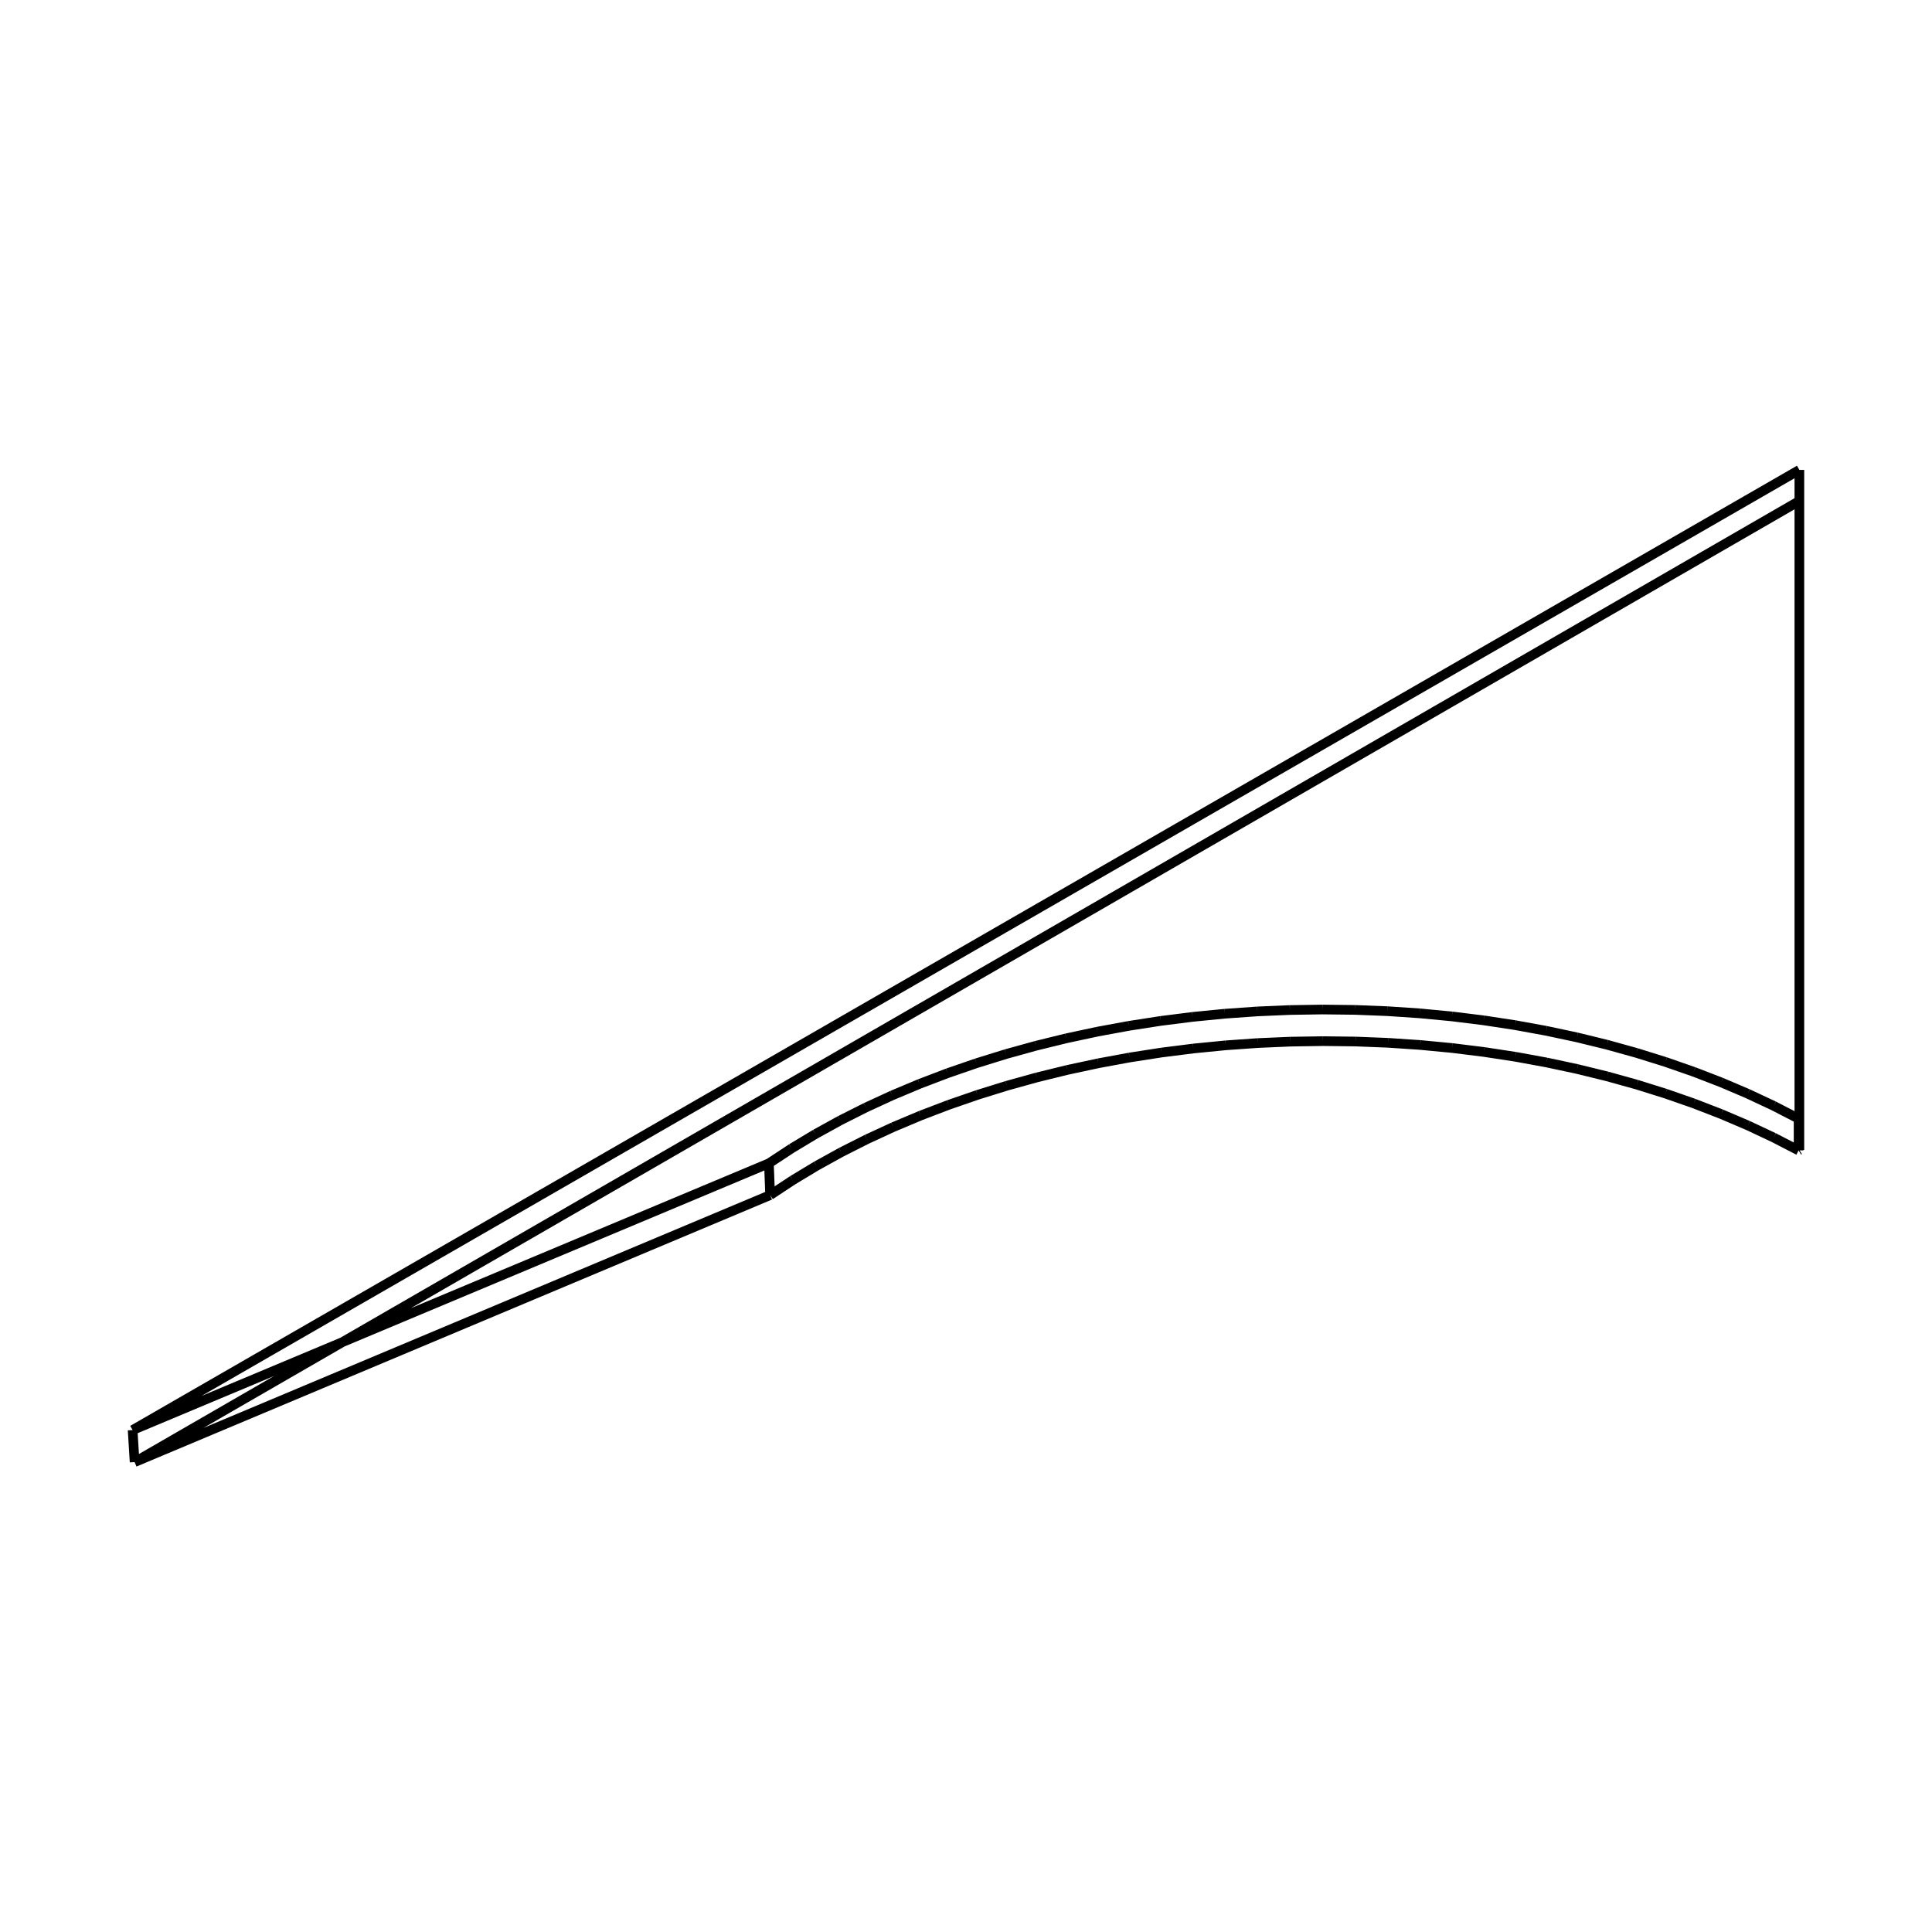
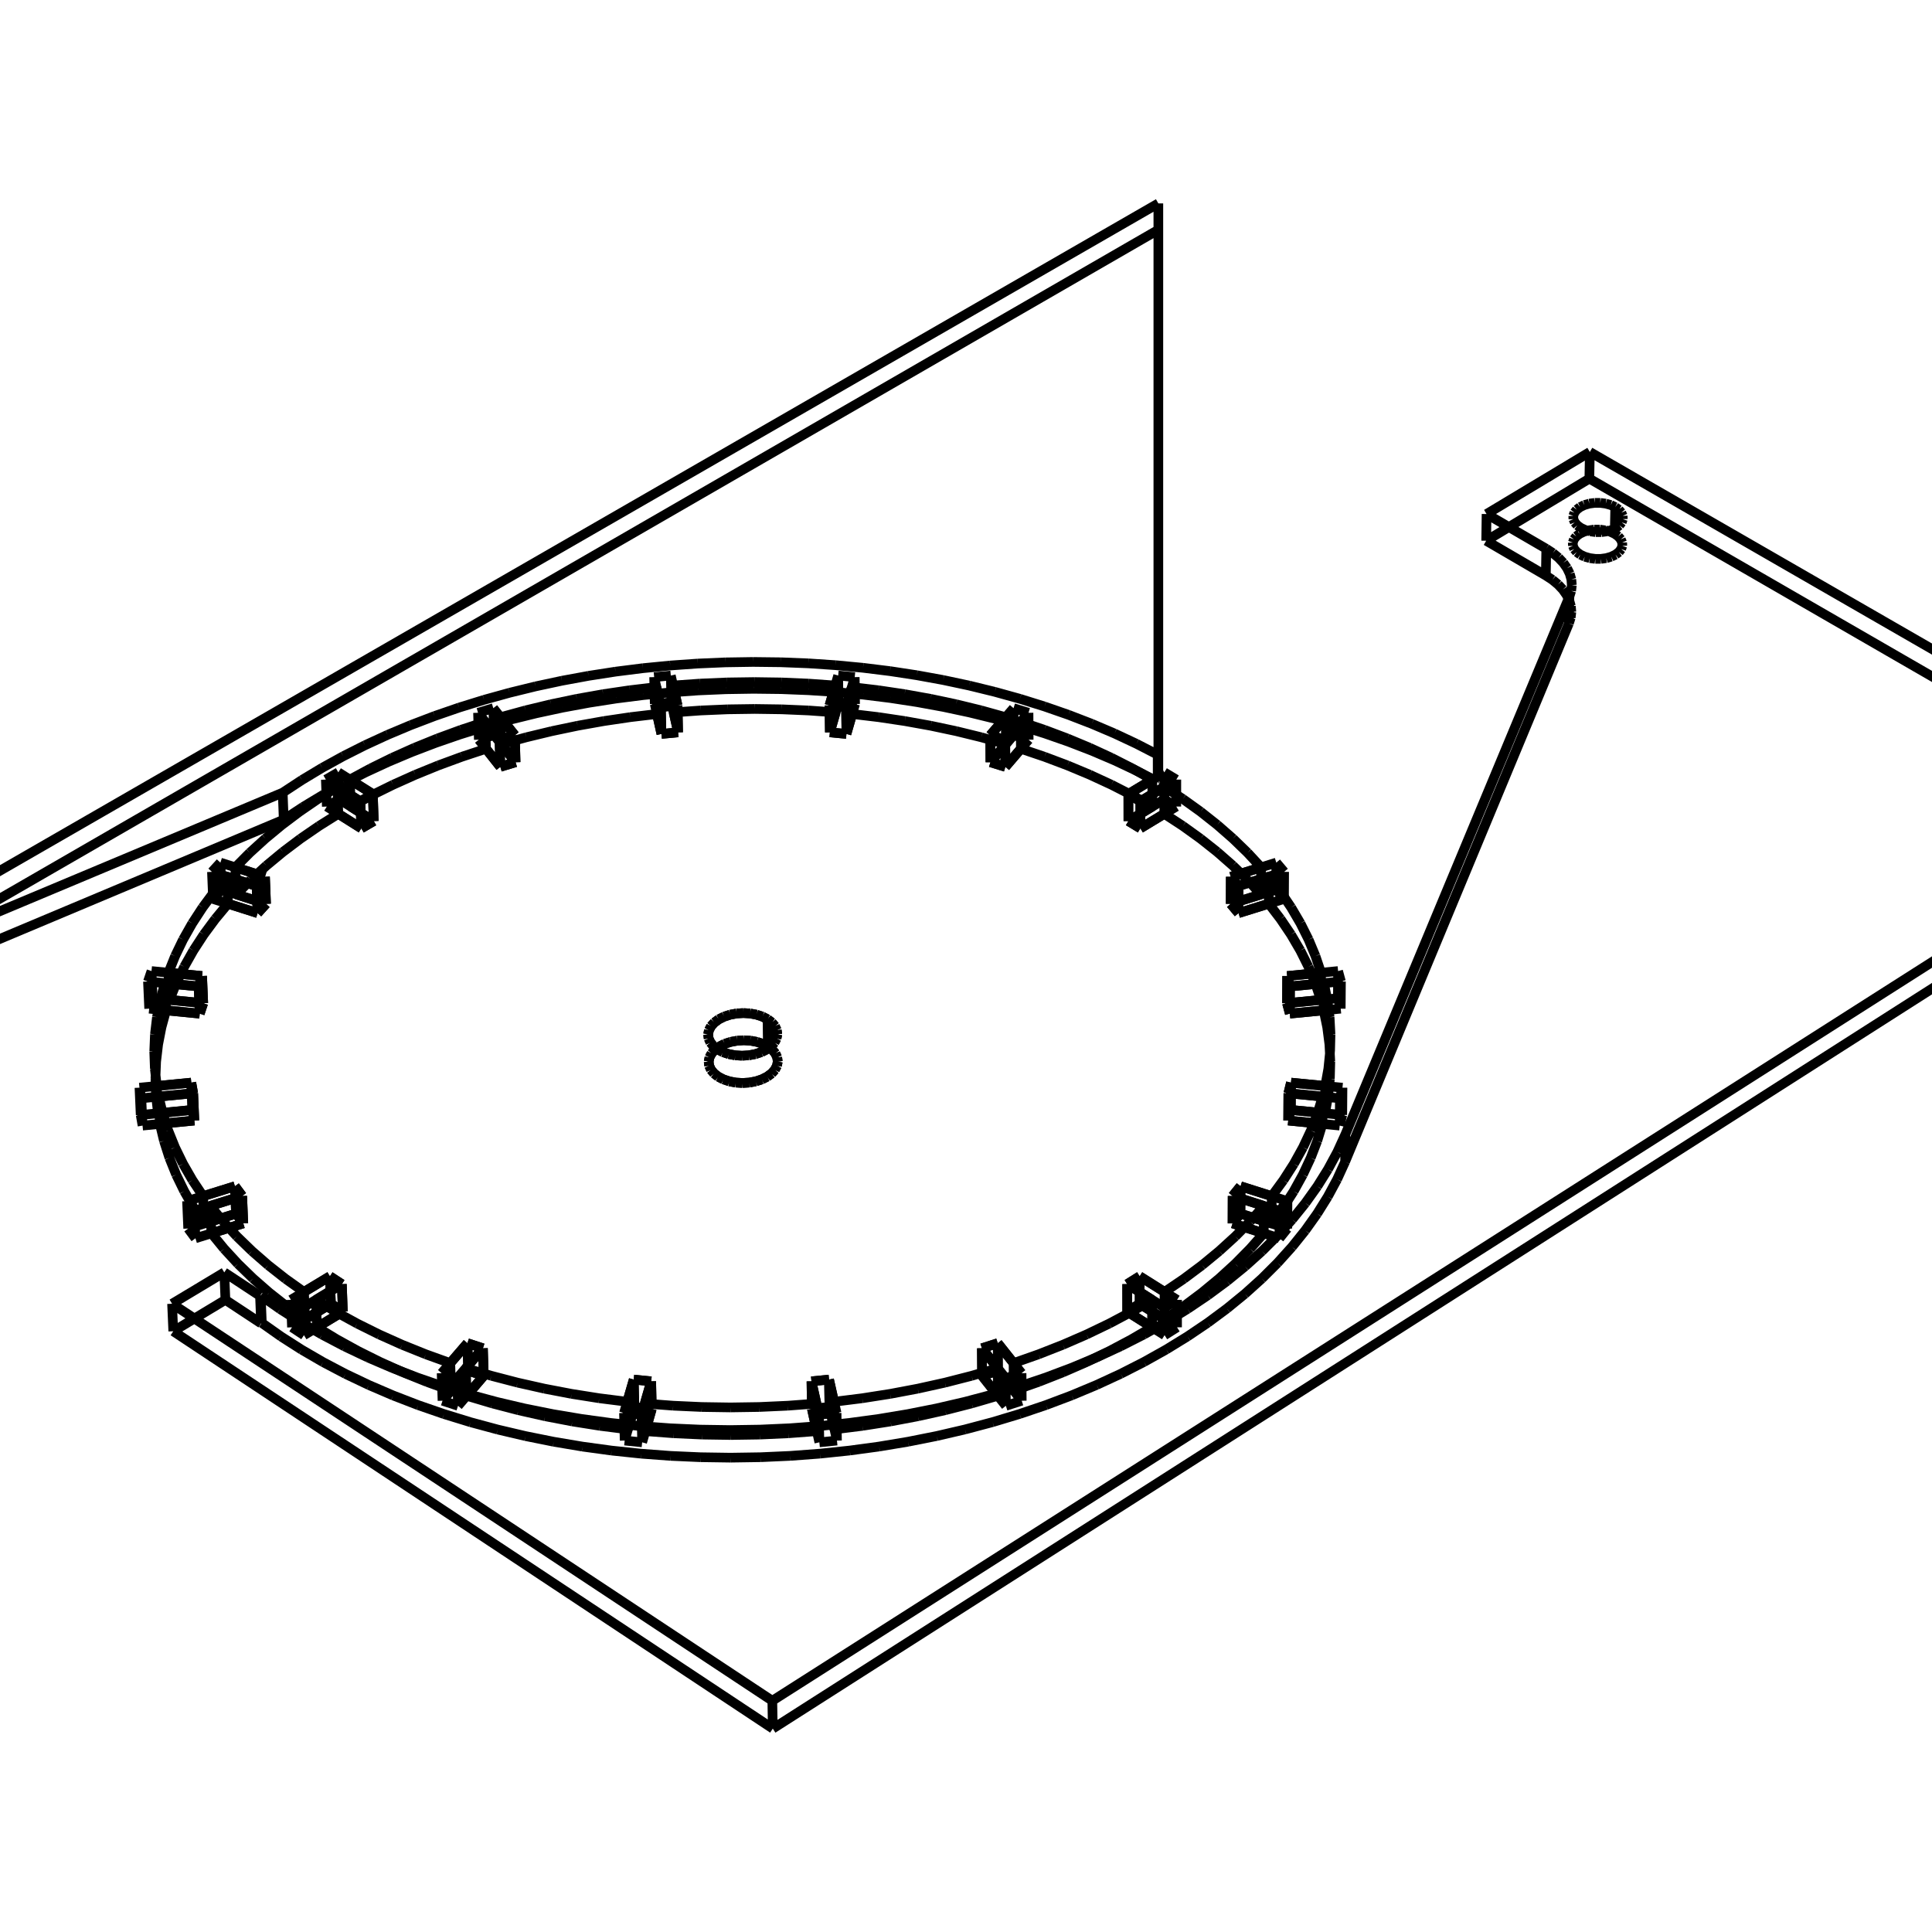
<svg xmlns="http://www.w3.org/2000/svg" viewBox="0 0 800 800">
-   <path d="M745.083,207.43 L745.083,194.576 M55.737,605.424 L54.917,592.157 M745.083,207.43 L55.737,605.424 M745.083,194.576 L54.917,592.157 M745.083,207.43 L745.083,476.164 M745.083,463.024 L745.083,476.164 M745.083,194.576 L745.083,463.024 M318.892,494.865 L55.737,605.424 M54.917,592.157 L318.394,481.707 M318.394,481.707 L318.892,494.865 M745.083,476.164 L744.76,476.359 M744.76,476.359 L734.452,471.039 M734.452,471.039 L723.77,466.019 M723.77,466.019 L712.735,461.307 M712.735,461.307 L701.369,456.912 M701.369,456.912 L689.694,452.841 M689.694,452.841 L677.735,449.102 M677.735,449.102 L665.515,445.702 M665.515,445.702 L653.057,442.647 M653.057,442.647 L640.386,439.941 M640.386,439.941 L627.527,437.589 M627.527,437.589 L614.505,435.597 M614.505,435.597 L601.345,433.966 M601.345,433.966 L588.071,432.701 M588.071,432.701 L574.71,431.802 M574.71,431.802 L561.288,431.273 M561.288,431.273 L547.829,431.113 M547.829,431.113 L534.36,431.323 M534.36,431.323 L520.906,431.902 M520.906,431.902 L507.493,432.85 M507.493,432.85 L494.148,434.165 M494.148,434.165 L480.895,435.844 M480.895,435.844 L467.759,437.885 M467.759,437.885 L454.767,440.285 M454.767,440.285 L441.944,443.038 M441.944,443.038 L429.314,446.14 M429.314,446.14 L416.901,449.586 M416.901,449.586 L404.732,453.37 M404.732,453.37 L392.828,457.485 M392.828,457.485 L381.215,461.923 M381.215,461.923 L369.915,466.677 M369.915,466.677 L358.951,471.739 M358.951,471.739 L348.345,477.098 M348.345,477.098 L338.119,482.746 M338.119,482.746 L328.295,488.672 M328.295,488.672 L318.892,494.865 M745.083,463.024 L744.759,463.219 M318.394,481.707 L327.808,475.52 M327.808,475.52 L337.645,469.6 M337.645,469.6 L347.883,463.958 M347.883,463.958 L358.502,458.604 M358.502,458.604 L369.479,453.547 M369.479,453.547 L380.792,448.798 M380.792,448.798 L392.42,444.364 M392.42,444.364 L404.337,440.254 M404.337,440.254 L416.521,436.474 M416.521,436.474 L428.948,433.031 M428.948,433.031 L441.593,429.932 M441.593,429.932 L454.431,427.182 M454.431,427.182 L467.438,424.785 M467.438,424.785 L480.589,422.746 M480.589,422.746 L493.858,421.068 M493.858,421.068 L507.219,419.755 M507.219,419.755 L520.647,418.808 M520.647,418.808 L534.116,418.229 M534.116,418.229 L547.601,418.019 M547.601,418.019 L561.075,418.179 M561.075,418.179 L574.514,418.708 M574.514,418.708 L587.89,419.606 M587.89,419.606 L601.179,420.87 M601.179,420.87 L614.354,422.499 M614.354,422.499 L627.392,424.489 M627.392,424.489 L640.265,426.838 M640.265,426.838 L652.95,429.541 M652.95,429.541 L665.423,432.594 M665.423,432.594 L677.657,435.99 M677.657,435.99 L689.63,439.725 M689.63,439.725 L701.318,443.792 M701.318,443.792 L712.697,448.182 M712.697,448.182 L723.745,452.89 M723.745,452.89 L734.44,457.905 M734.44,457.905 L744.759,463.219 M744.759,463.219 L744.76,476.359" stroke="black" stroke-width="4" fill="red" />
+   <path d="M479.647,95.147 L479.647,84.224 M-106.133,433.347 L-106.829,422.073 M479.647,95.147 L-106.133,433.347 M479.647,84.224 L-106.829,422.073 M479.647,95.147 L479.647,323.506 M479.647,312.341 L479.647,323.506 M479.647,84.224 L479.647,312.341 M117.486,339.398 L-106.133,433.347 M-106.829,422.073 L117.063,328.216 M117.063,328.216 L117.486,339.398 M479.647,323.506 L479.372,323.672 M479.372,323.672 L470.613,319.152 M470.613,319.152 L461.536,314.886 M461.536,314.886 L452.159,310.881 M452.159,310.881 L442.5,307.147 M442.5,307.147 L432.58,303.688 M432.58,303.688 L422.417,300.511 M422.417,300.511 L412.033,297.621 M412.033,297.621 L401.447,295.025 M401.447,295.025 L390.68,292.725 M390.68,292.725 L379.753,290.727 M379.753,290.727 L368.687,289.034 M368.687,289.034 L357.504,287.649 M357.504,287.649 L346.225,286.573 M346.225,286.573 L334.871,285.81 M334.871,285.81 L323.465,285.36 M323.465,285.36 L312.028,285.224 M312.028,285.224 L300.583,285.402 M300.583,285.402 L289.15,285.894 M289.15,285.894 L277.753,286.7 M277.753,286.7 L266.412,287.817 M266.412,287.817 L255.15,289.244 M255.15,289.244 L243.988,290.979 M243.988,290.979 L232.948,293.018 M232.948,293.018 L222.051,295.357 M222.051,295.357 L211.318,297.994 M211.318,297.994 L200.771,300.922 M200.771,300.922 L190.43,304.137 M190.43,304.137 L180.315,307.634 M180.315,307.634 L170.446,311.405 M170.446,311.405 L160.844,315.445 M160.844,315.445 L151.527,319.746 M151.527,319.746 L142.514,324.3 M142.514,324.3 L133.825,329.1 M133.825,329.1 L125.476,334.135 M125.476,334.135 L117.486,339.398 M479.647,312.341 L479.372,312.507 M117.063,328.216 L125.063,322.959 M125.063,322.959 L133.422,317.928 M133.422,317.928 L142.122,313.134 M142.122,313.134 L151.145,308.584 M151.145,308.584 L160.473,304.288 M160.473,304.288 L170.087,300.252 M170.087,300.252 L179.967,296.484 M179.967,296.484 L190.094,292.991 M190.094,292.991 L200.448,289.779 M200.448,289.779 L211.008,286.854 M211.008,286.854 L221.753,284.22 M221.753,284.22 L232.662,281.883 M232.662,281.883 L243.715,279.846 M243.715,279.846 L254.89,278.114 M254.89,278.114 L266.165,276.688 M266.165,276.688 L277.519,275.572 M277.519,275.572 L288.93,274.767 M288.93,274.767 L300.376,274.275 M300.376,274.275 L311.835,274.097 M311.835,274.097 L323.284,274.233 M323.284,274.233 L334.704,274.683 M334.704,274.683 L346.07,275.445 M346.07,275.445 L357.363,276.52 M357.363,276.52 L368.559,277.904 M368.559,277.904 L379.637,279.595 M379.637,279.595 L390.577,281.591 M390.577,281.591 L401.356,283.888 M401.356,283.888 L411.955,286.482 M411.955,286.482 L422.351,289.368 M422.351,289.368 L432.525,292.542 M432.525,292.542 L442.457,295.998 M442.457,295.998 L452.127,299.729 M452.127,299.729 L461.515,303.729 M461.515,303.729 L470.603,307.991 M470.603,307.991 L479.372,312.507 M479.372,312.507 L479.372,323.672" stroke="black" stroke-width="4" fill="red" />
+   <path d="M526.6,495.303 L526.544,506.646 M547.685,454.084 L545.518,461.148 M545.518,461.148 L542.806,468.155 M542.806,468.155 L539.552,475.091 M539.552,475.091 L535.762,481.938 M535.762,481.938 L531.442,488.681 M531.442,488.681 L526.6,495.303 M547.685,454.084 L547.604,465.389 M526.544,506.646 L531.379,500.018 M531.379,500.018 L535.694,493.269 M535.694,493.269 L539.48,486.415 M539.48,486.415 L542.73,479.473 M542.73,479.473 L545.439,472.459 M545.439,472.459 L547.604,465.389 M526.544,506.646 L513.637,502.543 M513.637,502.543 L513.678,491.203 M526.6,495.303 L513.678,491.203 M509.647,363.046 L512.881,366.884 M512.881,366.884 L525.43,362.98 M525.43,362.98 L530.276,369.292 M530.276,369.292 L534.637,375.751 M534.637,375.751 L538.502,382.343 M538.502,382.343 L541.86,389.055 M541.86,389.055 L544.703,395.873 M544.703,395.873 L547.022,402.781 M547.022,402.781 L532.99,404.146 M532.99,404.146 L534.15,408.469 M534.15,408.469 L548.193,407.101 M548.193,407.101 L549.649,414.124 M549.649,414.124 L550.564,421.198 M550.564,421.198 L550.934,428.307 M550.934,428.307 L550.757,435.435 M550.757,435.435 L550.03,442.567 M550.03,442.567 L548.752,449.686 M548.752,449.686 L534.566,448.297 M534.566,448.297 L533.486,452.693 M533.486,452.693 L547.685,454.084 M513.678,491.203 L510.413,495.234 M510.413,495.234 L523.342,499.34 M523.342,499.34 L517.676,505.733 M517.676,505.733 L511.517,511.964 M511.517,511.964 L504.875,518.017 M504.875,518.017 L497.767,523.879 M497.767,523.879 L490.206,529.534 M490.206,529.534 L482.21,534.968 M482.21,534.968 L471.909,528.49 M471.909,528.49 L466.743,531.733 M466.743,531.733 L477.044,538.219 M477.044,538.219 L468.381,543.267 M468.381,543.267 L459.332,548.059 M459.332,548.059 L449.917,552.583 M449.917,552.583 L440.158,556.828 M440.158,556.828 L430.078,560.783 M430.078,560.783 L419.701,564.437 M419.701,564.437 L413.147,556.187 M413.147,556.187 L406.584,558.29 M406.584,558.29 L413.131,566.547 M413.131,566.547 L402.325,569.695 M402.325,569.695 L391.287,572.52 M391.287,572.52 L380.045,575.013 M380.045,575.013 L368.625,577.169 M368.625,577.169 L357.055,578.981 M357.055,578.981 L345.363,580.445 M345.363,580.445 L343.296,571.247 M343.296,571.247 L336.013,571.975 M336.013,571.975 L338.068,581.177 M338.068,581.177 L326.24,582.069 M326.24,582.069 L314.365,582.606 M314.365,582.606 L302.473,582.785 M302.473,582.785 L290.593,582.606 M290.593,582.606 L278.753,582.069 M278.753,582.069 L266.984,581.177 M266.984,581.177 L269.643,571.975 M269.643,571.975 L262.409,571.247 M262.409,571.247 L259.737,580.445 M259.737,580.445 L248.141,578.981 M248.141,578.981 L236.691,577.169 M236.691,577.169 L225.412,575.013 M225.412,575.013 L214.333,572.52 M214.333,572.52 L203.481,569.695 M203.481,569.695 L192.881,566.547 M192.881,566.547 L199.97,558.29 M199.97,558.29 L193.546,556.187 M193.546,556.187 L186.45,564.437 M186.45,564.437 L176.313,560.783 M176.313,560.783 L166.492,556.828 M166.492,556.828 L157.012,552.583 M157.012,552.583 L147.895,548.059 M147.895,548.059 L139.16,543.267 M139.16,543.267 L130.828,538.219 M130.828,538.219 L141.555,531.733 M141.555,531.733 L136.602,528.49 M136.602,528.49 L125.875,534.968 M125.875,534.968 L118.236,529.534 M118.236,529.534 L111.047,523.879 M111.047,523.879 L104.323,518.017 M104.323,518.017 L98.079,511.964 M98.079,511.964 L92.329,505.733 M92.329,505.733 L87.083,499.34 M87.083,499.34 L100.282,495.234 M100.282,495.234 L97.281,491.203 M97.281,491.203 L84.09,495.303 M84.09,495.303 L79.683,488.681 M79.683,488.681 L75.806,481.938 M75.806,481.938 L72.465,475.091 M72.465,475.091 L69.666,468.155 M69.666,468.155 L67.414,461.148 M67.414,461.148 L65.711,454.084 M65.711,454.084 L80.001,452.693 M80.001,452.693 L79.21,448.297 M79.21,448.297 L64.932,449.686 M64.932,449.686 L64.122,442.567 M64.122,442.567 L63.863,435.435 M63.863,435.435 L64.154,428.307 M64.154,428.307 L64.991,421.198 M64.991,421.198 L66.37,414.124 M66.37,414.124 L68.287,407.101 M68.287,407.101 L82.241,408.469 M82.241,408.469 L83.684,404.146 M83.684,404.146 L69.742,402.781 M69.742,402.781 L72.514,395.873 M72.514,395.873 L75.805,389.055 M75.805,389.055 L79.604,382.343 M79.604,382.343 L83.902,375.751 M83.902,375.751 L88.687,369.292 M88.687,369.292 L93.947,362.98 M93.947,362.98 L106.24,366.884 M106.24,366.884 L109.726,363.046 M109.726,363.046 L97.439,359.148 M97.439,359.148 L103.44,353.103 M103.44,353.103 L109.88,347.238 M109.88,347.238 L116.742,341.565 M116.742,341.565 L124.013,336.097 M124.013,336.097 L131.673,330.844 M131.673,330.844 L139.707,325.816 M139.707,325.816 L149.229,331.812 M149.229,331.812 L154.388,328.807 M154.388,328.807 L144.865,322.818 M144.865,322.818 L153.464,318.177 M153.464,318.177 L162.387,313.787 M162.387,313.787 L171.615,309.656 M171.615,309.656 L181.128,305.792 M181.128,305.792 L190.904,302.204 M190.904,302.204 L200.924,298.897 M200.924,298.897 L206.853,306.375 M206.853,306.375 L213.183,304.464 M213.183,304.464 L207.246,296.991 M207.246,296.991 L217.614,294.154 M217.614,294.154 L228.168,291.614 M228.168,291.614 L238.886,289.376 M238.886,289.376 L249.746,287.444 M249.746,287.444 L260.725,285.823 M260.725,285.823 L271.8,284.514 M271.8,284.514 L273.641,292.758 M273.641,292.758 L280.555,292.103 M280.555,292.103 L278.702,283.861 M278.702,283.861 L289.884,283.064 M289.884,283.064 L301.102,282.585 M301.102,282.585 L312.333,282.425 M312.333,282.425 L323.553,282.585 M323.553,282.585 L334.74,283.064 M334.74,283.064 L345.87,283.861 M345.87,283.861 L343.476,292.103 M343.476,292.103 L350.346,292.758 M350.346,292.758 L352.729,284.514 M352.729,284.514 L363.718,285.823 M363.718,285.823 L374.59,287.444 M374.59,287.444 L385.323,289.376 M385.323,289.376 L395.895,291.614 M395.895,291.614 L406.282,294.154 M406.282,294.154 L416.463,296.991 M416.463,296.991 L410.036,304.464 M410.036,304.464 L416.24,306.375 M416.24,306.375 L422.66,298.897 M422.66,298.897 L432.463,302.204 M432.463,302.204 L442.004,305.792 M442.004,305.792 L451.263,309.656 M451.263,309.656 L460.219,313.787 M460.219,313.787 L468.854,318.177 M468.854,318.177 L477.149,322.818 M477.149,322.818 L467.233,328.807 M467.233,328.807 L472.194,331.812 M472.194,331.812 L482.11,325.816 M482.11,325.816 L489.814,330.844 M489.814,330.844 L497.13,336.097 M497.13,336.097 L504.041,341.565 M504.041,341.565 L510.531,347.238 M510.531,347.238 L516.585,353.103 M516.585,353.103 L522.189,359.148 M522.189,359.148 L509.647,363.046 M317.86,422.073 L319.598,423.408 M319.598,423.408 L320.874,424.931 M320.874,424.931 L321.638,426.586 M321.638,426.586 L321.861,428.307 M321.861,428.307 L321.534,430.03 M321.534,430.03 L320.669,431.687 M320.669,431.687 L319.298,433.216 M319.298,433.216 L317.475,434.556 M317.475,434.556 L315.268,435.657 M315.268,435.657 L312.763,436.475 M312.763,436.475 L310.057,436.979 M310.057,436.979 L307.254,437.149 M307.254,437.149 L304.462,436.979 M304.462,436.979 L301.789,436.475 M301.789,436.475 L299.338,435.657 M299.338,435.657 L297.203,434.556 M297.203,434.556 L295.468,433.216 M295.468,433.216 L294.197,431.687 M294.197,431.687 L293.441,430.03 M293.441,430.03 L293.227,428.307 M293.227,428.307 L293.563,426.586 M293.563,426.586 L294.436,424.931 M294.436,424.931 L295.812,423.408 M295.812,423.408 L297.637,422.073 M297.637,422.073 L299.842,420.978 M299.842,420.978 L302.341,420.165 M302.341,420.165 L305.039,419.664 M305.039,419.664 L307.833,419.495 M307.833,419.495 L310.616,419.664 M310.616,419.664 L313.282,420.165 M313.282,420.165 L315.728,420.978 M315.728,420.978 L317.86,422.073 M533.422,463.996 L547.604,465.389 M533.422,463.996 L533.486,452.693 M513.637,502.543 L510.376,506.577 M510.376,506.577 L523.289,510.687 M523.289,510.687 L517.631,517.085 M517.631,517.085 L511.478,523.322 M511.478,523.322 L504.845,529.381 M504.845,529.381 L497.745,535.248 M497.745,535.248 L490.194,540.909 M490.194,540.909 L482.207,546.348 M482.207,546.348 L471.919,539.863 M471.919,539.863 L466.758,543.109 M466.758,543.109 L477.047,549.602 M419.774,575.844 L430.139,572.186 M430.139,572.186 L440.206,568.228 M440.206,568.228 L449.953,563.979 M449.953,563.979 L459.357,559.45 M459.357,559.45 L468.395,554.654 M468.395,554.654 L477.047,549.602 M419.774,575.844 L413.228,567.586 M413.228,567.586 L406.674,569.691 M406.674,569.691 L413.212,577.955 M345.527,591.866 L357.205,590.4 M357.205,590.4 L368.76,588.586 M368.76,588.586 L380.166,586.429 M380.166,586.429 L391.395,583.933 M391.395,583.933 L402.419,581.106 M402.419,581.106 L413.212,577.955 M345.527,591.866 L343.462,582.659 M343.462,582.659 L336.188,583.388 M336.188,583.388 L338.242,592.598 M267.244,592.598 L278.999,593.491 M278.999,593.491 L290.824,594.029 M290.824,594.029 L302.69,594.208 M302.69,594.208 L314.568,594.029 M314.568,594.029 L326.428,593.491 M326.428,593.491 L338.242,592.598 M267.244,592.598 L269.9,583.388 M269.9,583.388 L262.674,582.659 M262.674,582.659 L260.006,591.866 M193.231,577.955 L203.818,581.106 M203.818,581.106 L214.658,583.933 M214.658,583.933 L225.723,586.429 M225.723,586.429 L236.988,588.586 M236.988,588.586 L248.425,590.4 M248.425,590.4 L260.006,591.866 M193.231,577.955 L200.311,569.691 M200.311,569.691 L193.894,567.586 M193.894,567.586 L186.808,575.844 M131.252,549.602 L139.574,554.654 M139.574,554.654 L148.298,559.45 M148.298,559.45 L157.405,563.979 M157.405,563.979 L166.874,568.228 M166.874,568.228 L176.682,572.186 M176.682,572.186 L186.808,575.844 M131.252,549.602 L141.965,543.109 M141.965,543.109 L137.018,539.863 M137.018,539.863 L126.305,546.348 M87.556,510.687 L92.796,517.085 M92.796,517.085 L98.54,523.322 M98.54,523.322 L104.777,529.381 M104.777,529.381 L111.493,535.248 M111.493,535.248 L118.674,540.909 M118.674,540.909 L126.305,546.348 M87.556,510.687 L100.739,506.577 M100.739,506.577 L97.741,502.543 M97.741,502.543 L84.566,506.646 M66.206,465.389 L67.907,472.459 M67.907,472.459 L70.158,479.473 M70.158,479.473 L72.953,486.415 M72.953,486.415 L76.291,493.269 M76.291,493.269 L80.164,500.018 M80.164,500.018 L84.566,506.646 M66.206,465.389 L80.478,463.996 M80.478,463.996 L79.688,459.595 M79.688,459.595 L65.427,460.986 M68.774,418.36 L66.861,425.39 M66.861,425.39 L65.483,432.471 M65.483,432.471 L64.648,439.587 M64.648,439.587 L64.358,446.722 M64.358,446.722 L64.618,453.86 M64.618,453.86 L65.427,460.986 M68.774,418.36 L82.712,419.729 M82.712,419.729 L84.153,415.403 M84.153,415.403 L70.227,414.036 M94.4,374.197 L89.147,380.515 M89.147,380.515 L84.368,386.98 M84.368,386.98 L80.076,393.579 M80.076,393.579 L76.282,400.297 M76.282,400.297 L72.996,407.121 M72.996,407.121 L70.227,414.036 M94.4,374.197 L106.679,378.104 M106.679,378.104 L110.16,374.262 M110.16,374.262 L97.888,370.361 M140.103,336.995 L132.079,342.028 M132.079,342.028 L124.428,347.286 M124.428,347.286 L117.167,352.76 M117.167,352.76 L110.312,358.438 M110.312,358.438 L103.881,364.309 M103.881,364.309 L97.888,370.361 M140.103,336.995 L149.615,342.997 M149.615,342.997 L154.768,339.989 M154.768,339.989 L145.255,333.994 M201.247,310.049 L191.239,313.359 M191.239,313.359 L181.475,316.951 M181.475,316.951 L171.973,320.819 M171.973,320.819 L162.756,324.954 M162.756,324.954 L153.844,329.348 M153.844,329.348 L145.255,333.994 M201.247,310.049 L207.17,317.535 M207.17,317.535 L213.492,315.622 M213.492,315.622 L207.562,308.141 M272.04,295.651 L260.978,296.961 M260.978,296.961 L250.012,298.585 M250.012,298.585 L239.165,300.518 M239.165,300.518 L228.459,302.759 M228.459,302.759 L217.918,305.301 M217.918,305.301 L207.562,308.141 M272.04,295.651 L273.88,303.904 M273.88,303.904 L280.785,303.248 M280.785,303.248 L278.934,294.997 M346.024,294.997 L334.907,294.199 M334.907,294.199 L323.734,293.72 M323.734,293.72 L312.526,293.56 M312.526,293.56 L301.309,293.72 M301.309,293.72 L290.103,294.199 M290.103,294.199 L278.934,294.997 M346.024,294.997 L343.634,303.248 M343.634,303.248 L350.496,303.904 M350.496,303.904 L352.876,295.651 M416.536,308.141 L406.367,305.301 M406.367,305.301 L395.992,302.759 M395.992,302.759 L385.433,300.518 M385.433,300.518 L374.712,298.585 M374.712,298.585 L363.852,296.961 M363.852,296.961 L352.876,295.651 M416.536,308.141 L410.117,315.622 M410.117,315.622 L416.314,317.535 M416.314,317.535 L422.727,310.049 M477.152,333.994 L468.867,329.348 M468.867,329.348 L460.242,324.954 M460.242,324.954 L451.296,320.819 M451.296,320.819 L442.047,316.951 M442.047,316.951 L432.518,313.359 M432.518,313.359 L422.727,310.049 M477.152,333.994 L467.247,339.989 M467.247,339.989 L472.203,342.997 M472.203,342.997 L482.107,336.995 M522.139,370.361 L516.542,364.309 M516.542,364.309 L510.495,358.438 M510.495,358.438 L504.012,352.76 M504.012,352.76 L497.109,347.286 M497.109,347.286 L489.802,342.028 M489.802,342.028 L482.107,336.995 M522.139,370.361 L509.612,374.262 M509.612,374.262 L512.842,378.104 M512.842,378.104 L525.377,374.197 M546.943,414.036 L544.626,407.121 M544.626,407.121 L541.787,400.297 M541.787,400.297 L538.432,393.579 M538.432,393.579 L534.572,386.98 M534.572,386.98 L530.216,380.515 M530.216,380.515 L525.377,374.197 M546.943,414.036 L532.927,415.403 M532.927,415.403 L534.085,419.729 M534.085,419.729 L548.112,418.36 M548.67,460.986 L549.946,453.86 M549.946,453.86 L550.672,446.722 M550.672,446.722 L550.85,439.587 M550.85,439.587 L550.48,432.471 M550.48,432.471 L549.566,425.39 M549.566,425.39 L548.112,418.36 M548.67,460.986 L534.5,459.596 M534.5,459.596 L533.422,463.996 M318.053,433.347 L315.922,432.251 M315.922,432.251 L313.479,431.437 M313.479,431.437 L310.817,430.935 M310.817,430.935 L308.037,430.766 M308.037,430.766 L305.247,430.935 M305.247,430.935 L302.552,431.437 M302.552,431.437 L300.055,432.251 M300.055,432.251 L297.853,433.347 M297.853,433.347 L296.03,434.683 M296.03,434.683 L294.656,436.208 M294.656,436.208 L293.785,437.864 M293.785,437.864 L293.449,439.587 M293.449,439.587 L293.662,441.311 M293.662,441.311 L294.418,442.97 M294.418,442.97 L295.687,444.5 M295.687,444.5 L297.42,445.842 M297.42,445.842 L299.552,446.943 M299.552,446.943 L302,447.762 M302,447.762 L304.67,448.267 M304.67,448.267 L307.459,448.437 M307.459,448.437 L310.259,448.267 M310.259,448.267 L312.962,447.762 M312.962,447.762 L315.464,446.943 M315.464,446.943 L317.668,445.842 M317.668,445.842 L319.489,444.5 M319.489,444.5 L320.858,442.97 M320.858,442.97 L321.722,441.311 M321.722,441.311 L322.049,439.587 M322.049,439.587 L321.826,437.864 M321.826,437.864 L321.062,436.208 M321.062,436.208 L319.788,434.683 M319.788,434.683 L318.053,433.347 M510.376,506.577 L510.413,495.234 M509.612,374.262 L509.647,363.046 M512.842,378.104 L512.881,366.884 M522.189,359.148 L522.139,370.361 M525.43,362.98 L525.377,374.197 M482.11,325.816 L482.107,336.995 M547.022,402.781 L546.943,414.036 M472.203,342.997 L472.194,331.812 M532.927,415.403 L532.99,404.146 M467.247,339.989 L467.233,328.807 M534.085,419.729 L534.15,408.469 M477.149,322.818 L477.152,333.994 M548.193,407.101 L548.112,418.36 M422.66,298.897 L422.727,310.049 M548.752,449.686 L548.67,460.986 M416.314,317.535 L416.24,306.375 M534.5,459.596 L534.566,448.297 M410.117,315.622 L410.036,304.464 M416.463,296.991 L416.536,308.141 M352.729,284.514 L352.876,295.651 M350.496,303.904 L350.346,292.758 M343.634,303.248 L343.476,292.103 M345.87,283.861 L346.024,294.997 M523.342,499.34 L523.289,510.687 M278.702,283.861 L278.934,294.997 M482.21,534.968 L482.207,546.348 M280.785,303.248 L280.555,292.103 M471.919,539.863 L471.909,528.49 M273.88,303.904 L273.641,292.758 M466.758,543.109 L466.743,531.733 M271.8,284.514 L272.04,295.651 M477.044,538.219 L477.047,549.602 M207.246,296.991 L207.562,308.141 M419.701,564.437 L419.774,575.844 M213.492,315.622 L213.183,304.464 M413.228,567.586 L413.147,556.187 M207.17,317.535 L206.853,306.375 M406.674,569.691 L406.584,558.29 M200.924,298.897 L201.247,310.049 M413.131,566.547 L413.212,577.955 M144.865,322.818 L145.255,333.994 M345.363,580.445 L345.527,591.866 M154.768,339.989 L154.388,328.807 M343.462,582.659 L343.296,571.247 M149.615,342.997 L149.229,331.812 M336.188,583.388 L336.013,571.975 M139.707,325.816 L140.103,336.995 M338.068,581.177 L338.242,592.598 M97.439,359.148 L97.888,370.361 M266.984,581.177 L267.244,592.598 M110.16,374.262 L109.726,363.046 M269.9,583.388 L269.643,571.975 M106.679,378.104 L106.24,366.884 M262.674,582.659 L262.409,571.247 M93.947,362.98 L94.4,374.197 M259.737,580.445 L260.006,591.866 M69.742,402.781 L70.227,414.036 M192.881,566.547 L193.231,577.955 M84.153,415.403 L83.684,404.146 M200.311,569.691 L199.97,558.29 M82.712,419.729 L82.241,408.469 M193.894,567.586 L193.546,556.187 M68.287,407.101 L68.774,418.36 M186.45,564.437 L186.808,575.844 M64.932,449.686 L65.427,460.986 M130.828,538.219 L131.252,549.602 M79.688,459.595 L79.21,448.297 M141.965,543.109 L141.555,531.733 M80.478,463.996 L80.001,452.693 M137.018,539.863 L136.602,528.49 M65.711,454.084 L66.206,465.389 M125.875,534.968 L126.305,546.348 M84.09,495.303 L84.566,506.646 M87.083,499.34 L87.556,510.687 M97.741,502.543 L97.281,491.203 M100.739,506.577 L100.282,495.234 M318.053,433.347 L317.86,422.073" stroke="black" stroke-width="4" fill="red" />
+   <path d="M471.919,539.863 L471.909,528.49 M466.758,543.109 L466.743,531.733 M471.919,539.863 L466.758,543.109 M471.909,528.49 L466.743,531.733 M482.229,552.871 L482.233,541.486 M466.758,543.109 L482.229,552.871 M466.743,531.733 L482.233,541.486 M487.39,549.613 L487.399,538.231 M482.229,552.871 L487.39,549.613 M482.233,541.486 L487.399,538.231 M487.39,549.613 L471.919,539.863 M487.399,538.231 L471.909,528.49" stroke="black" stroke-width="4" fill="red" />
+   <path d="M513.637,502.543 L513.678,491.203 M510.376,506.577 L510.413,495.234 M513.637,502.543 L510.376,506.577 M513.678,491.203 L510.413,495.234 M529.79,512.755 L529.85,501.406 M510.376,506.577 L529.79,512.755 M510.413,495.234 L529.85,501.406 M533.04,508.712 L533.105,497.367 M529.79,512.755 L533.04,508.712 M529.85,501.406 L533.105,497.367 M533.04,508.712 L513.637,502.543 M533.105,497.367 L513.678,491.203" stroke="black" stroke-width="4" fill="red" />
+   <path d="M534.5,459.596 L534.566,448.297 M533.422,463.996 L533.486,452.693 M534.5,459.596 L533.422,463.996 M534.566,448.297 L533.486,452.693 M554.736,466.089 L554.826,454.784 M533.422,463.996 L554.736,466.089 M533.486,452.693 L554.826,454.784 M555.797,461.685 L555.888,450.385 M554.736,466.089 L555.797,461.685 M554.826,454.784 L555.888,450.385 M555.797,461.685 L534.5,459.596 M555.888,450.385 L534.566,448.297" stroke="black" stroke-width="4" fill="red" />
+   <path d="M532.927,415.403 L532.99,404.146 M534.085,419.729 L534.15,408.469 M532.927,415.403 L534.085,419.729 M532.99,404.146 L534.15,408.469 M555.162,417.673 L555.251,406.414 M534.085,419.729 L555.162,417.673 M534.15,408.469 L555.251,406.414 M553.986,413.349 L554.074,402.095 M555.162,417.673 L553.986,413.349 M555.251,406.414 L554.074,402.095 M553.986,413.349 L532.927,415.403 M554.074,402.095 L532.99,404.146" stroke="black" stroke-width="4" fill="red" />
+   <path d="M509.612,374.262 L509.647,363.046 M512.842,378.104 L512.881,366.884 M509.612,374.262 L512.842,378.104 M509.647,363.046 L512.881,366.884 M531.671,372.234 L531.733,361.02 M512.842,378.104 L531.671,372.234 M512.881,366.884 L531.733,361.02 M528.431,368.401 L528.488,357.191 M531.671,372.234 L528.431,368.401 M531.733,361.02 L528.488,357.191 M528.431,368.401 L509.612,374.262 M528.488,357.191 L509.647,363.046" stroke="black" stroke-width="4" fill="red" />
+   <path d="M467.247,339.989 L467.233,328.807 M472.203,342.997 L472.194,331.812 M467.247,339.989 L472.203,342.997 M467.233,328.807 L472.194,331.812 M487.078,333.983 L487.087,322.807 M472.203,342.997 L487.078,333.983 M472.194,331.812 L487.087,322.807 M482.123,330.985 L482.126,319.812 M487.078,333.983 L482.123,330.985 M487.087,322.807 L482.126,319.812 M482.123,330.985 L467.247,339.989 M482.126,319.812 L467.233,328.807" stroke="black" stroke-width="4" fill="red" />
+   <path d="M410.117,315.622 L410.036,304.464 M416.314,317.535 L416.24,306.375 M410.117,315.622 L416.314,317.535 M410.036,304.464 L416.24,306.375 M425.944,306.293 L425.881,295.145 M416.314,317.535 L425.944,306.293 M416.24,306.375 L425.881,295.145 M419.757,304.389 L419.687,293.243 M425.944,306.293 L419.757,304.389 M425.881,295.145 L419.687,293.243 M419.757,304.389 L410.117,315.622 M419.687,293.243 L410.036,304.464" stroke="black" stroke-width="4" fill="red" />
+   <path d="M343.634,303.248 L343.476,292.103 M350.496,303.904 L350.346,292.758 M343.634,303.248 L350.496,303.904 M343.476,292.103 L350.346,292.758 M354.069,291.512 L353.924,280.379 M350.496,303.904 L354.069,291.512 M350.346,292.758 L353.924,280.379 M347.223,290.859 L347.07,279.727 M354.069,291.512 L347.223,290.859 M353.924,280.379 L347.07,279.727 M347.223,290.859 L343.634,303.248 M347.07,279.727 L343.476,292.103" stroke="black" stroke-width="4" fill="red" />
+   <path d="M273.88,303.904 L273.641,292.758 M280.785,303.248 L280.555,292.103 M273.88,303.904 L280.785,303.248 M273.641,292.758 L280.555,292.103 M278.006,290.859 L277.773,279.727 M280.785,303.248 L278.006,290.859 M280.555,292.103 L277.773,279.727 M271.117,291.512 L270.876,280.379 M278.006,290.859 L271.117,291.512 M277.773,279.727 L270.876,280.379 M271.117,291.512 L273.88,303.904 M270.876,280.379 L273.641,292.758" stroke="black" stroke-width="4" fill="red" />
+   <path d="M207.17,317.535 L206.853,306.375 M213.492,315.622 L213.183,304.464 M207.17,317.535 L213.492,315.622 M206.853,306.375 L213.183,304.464 M204.587,304.389 L204.268,293.243 M213.492,315.622 L204.587,304.389 M213.183,304.464 L204.268,293.243 M198.276,306.293 L197.949,295.145 M204.587,304.389 L198.276,306.293 M204.268,293.243 L197.949,295.145 M198.276,306.293 L207.17,317.535 M197.949,295.145 L206.853,306.375" stroke="black" stroke-width="4" fill="red" />
+   <path d="M149.615,342.997 L149.229,331.812 M154.768,339.989 L154.388,328.807 M149.615,342.997 L154.768,339.989 M149.229,331.812 L154.388,328.807 M140.481,330.985 L140.086,319.812 M154.768,339.989 L140.481,330.985 M154.388,328.807 L140.086,319.812 M135.329,333.983 L134.928,322.807 M140.481,330.985 L135.329,333.983 M140.086,319.812 L134.928,322.807 M135.329,333.983 L149.615,342.997 M134.928,322.807 L149.229,331.812" stroke="black" stroke-width="4" fill="red" />
+   <path d="M106.679,378.104 L106.24,366.884 M110.16,374.262 L109.726,363.046 M106.679,378.104 L110.16,374.262 M106.24,366.884 L109.726,363.046 M91.725,368.401 L91.269,357.191 M110.16,374.262 L91.725,368.401 M109.726,363.046 L91.269,357.191 M88.233,372.234 L87.773,361.02 M91.725,368.401 L88.233,372.234 M91.269,357.191 L87.773,361.02 M88.233,372.234 L106.679,378.104 M87.773,361.02 L106.24,366.884" stroke="black" stroke-width="4" fill="red" />
+   <path d="M82.712,419.729 L82.241,408.469 M84.153,415.403 L83.684,404.146 M82.712,419.729 L84.153,415.403 M82.241,408.469 L83.684,404.146 M63.228,413.349 L62.735,402.095 M84.153,415.403 L63.228,413.349 M83.684,404.146 L62.735,402.095 M61.77,417.673 L61.274,406.414 M63.228,413.349 L61.77,417.673 M62.735,402.095 L61.274,406.414 M61.77,417.673 L82.712,419.729 M61.274,406.414 L82.241,408.469" stroke="black" stroke-width="4" fill="red" />
+   <path d="M80.478,463.996 L80.001,452.693 M79.688,459.595 L79.21,448.297 M80.478,463.996 L79.688,459.595 M80.001,452.693 L79.21,448.297 M58.255,461.685 L57.751,450.384 M79.688,459.595 L58.255,461.685 M79.21,448.297 L57.751,450.384 M59.027,466.089 L58.524,454.784 M58.255,461.685 L59.027,466.089 M57.751,450.384 L58.524,454.784 M59.027,466.089 L80.478,463.996 M58.524,454.784 L80.001,452.693" stroke="black" stroke-width="4" fill="red" />
+   <path d="M100.739,506.577 L100.282,495.234 M97.741,502.543 L97.281,491.203 M100.739,506.577 L97.741,502.543 M100.282,495.234 L97.281,491.203 M77.934,508.712 L77.45,497.367 M97.741,502.543 L77.934,508.712 M97.281,491.203 L77.45,497.367 M80.92,512.755 L80.439,501.406 M77.934,508.712 L80.92,512.755 M77.45,497.367 L80.439,501.406 M80.92,512.755 L100.739,506.577 M80.439,501.406 L100.282,495.234" stroke="black" stroke-width="4" fill="red" />
+   <path d="M141.965,543.109 L141.555,531.733 M137.018,539.863 L136.602,528.49 M141.965,543.109 L137.018,539.863 M141.555,531.733 L136.602,528.49 M120.909,549.613 L120.473,538.231 M137.018,539.863 L120.909,549.613 M136.602,528.49 L120.473,538.231 M125.856,552.871 L125.425,541.486 M120.909,549.613 L125.856,552.871 M120.473,538.231 L125.425,541.486 M125.856,552.871 L141.965,543.109 M125.425,541.486 L141.555,531.733" stroke="black" stroke-width="4" fill="red" />
+   <path d="M200.311,569.691 L199.97,558.29 M193.894,567.586 L193.546,556.187 M200.311,569.691 L193.894,567.586 M199.97,558.29 L193.546,556.187 M183.237,580.005 L182.874,568.595 M193.894,567.586 L183.237,580.005 M193.546,556.187 L182.874,568.595 M189.664,582.12 L189.309,570.708 M183.237,580.005 L189.664,582.12 M182.874,568.595 L189.309,570.708 M189.664,582.12 L200.311,569.691 M189.309,570.708 L199.97,558.29" stroke="black" stroke-width="4" fill="red" />
+   <path d="M269.9,583.388 L269.643,571.975 M262.674,582.659 L262.409,571.247 M269.9,583.388 L262.674,582.659 M269.643,571.975 L262.409,571.247 M258.661,596.507 L258.39,585.082 M262.674,582.659 L258.661,596.507 M262.409,571.247 L258.39,585.082 M265.905,597.24 L265.643,585.815 M258.661,596.507 L265.905,597.24 M258.39,585.082 L265.643,585.815 M265.905,597.24 L269.9,583.388 M265.643,585.815 L269.643,571.975" stroke="black" stroke-width="4" fill="red" />
+   <path d="M343.462,582.659 L343.296,571.247 M336.188,583.388 L336.013,571.975 M343.462,582.659 L336.188,583.388 M343.296,571.247 L336.013,571.975 M339.277,597.24 L339.104,585.815 M336.188,583.388 L339.277,597.24 M336.013,571.975 L339.104,585.815 M346.568,596.507 L346.405,585.082 M339.277,597.24 L346.568,596.507 M339.104,585.815 L346.405,585.082 M346.568,596.507 L343.462,582.659 M346.405,585.082 L343.296,571.247" stroke="black" stroke-width="4" fill="red" />
+   <path d="M413.228,567.586 L413.147,556.187 M406.674,569.691 L406.584,558.29 M413.228,567.586 L406.674,569.691 M413.147,556.187 L406.584,558.29 M416.507,582.12 L416.43,570.708 M406.674,569.691 L416.507,582.12 M406.584,558.29 L416.43,570.708 M423.073,580.005 L423.004,568.595 M416.507,582.12 L423.073,580.005 M416.43,570.708 L423.004,568.595 M423.073,580.005 L413.228,567.586 M423.004,568.595 L413.147,556.187" stroke="black" stroke-width="4" fill="red" />
+   <path d="M318.053,433.347 L317.86,422.073 M317.86,422.073 L319.598,423.408 M319.598,423.408 L320.874,424.931 M320.874,424.931 L321.638,426.586 M321.638,426.586 L321.861,428.307 M321.861,428.307 L321.534,430.03 M321.534,430.03 L320.669,431.687 M320.669,431.687 L319.298,433.216 M319.298,433.216 L317.475,434.556 M317.475,434.556 L315.268,435.657 M315.268,435.657 L312.763,436.475 M312.763,436.475 L310.057,436.979 M310.057,436.979 L307.254,437.149 M307.254,437.149 L304.462,436.979 M304.462,436.979 L301.789,436.475 M301.789,436.475 L299.338,435.657 M299.338,435.657 L297.203,434.556 M297.203,434.556 L295.468,433.216 M295.468,433.216 L294.197,431.687 M294.197,431.687 L293.441,430.03 M293.441,430.03 L293.227,428.307 M293.227,428.307 L293.563,426.586 M293.563,426.586 L294.436,424.931 M294.436,424.931 L295.812,423.408 M295.812,423.408 L297.637,422.073 M297.637,422.073 L299.842,420.978 M299.842,420.978 L302.341,420.165 M302.341,420.165 L305.039,419.664 M305.039,419.664 L307.833,419.495 M307.833,419.495 L310.616,419.664 M310.616,419.664 L313.282,420.165 M313.282,420.165 L315.728,420.978 M315.728,420.978 L317.86,422.073 M318.053,433.347 L315.922,432.251 M315.922,432.251 L313.479,431.437 M313.479,431.437 L310.817,430.935 M310.817,430.935 L308.037,430.766 M308.037,430.766 L305.247,430.935 M305.247,430.935 L302.552,431.437 M302.552,431.437 L300.055,432.251 M300.055,432.251 L297.853,433.347 M297.853,433.347 L296.03,434.683 M296.03,434.683 L294.656,436.208 M294.656,436.208 L293.785,437.864 M293.785,437.864 L293.449,439.587 M293.449,439.587 L293.662,441.311 M293.662,441.311 L294.418,442.97 M294.418,442.97 L295.687,444.5 M295.687,444.5 L297.42,445.842 M297.42,445.842 L299.552,446.943 M299.552,446.943 L302,447.762 M302,447.762 L304.67,448.267 M304.67,448.267 L307.459,448.437 M307.459,448.437 L310.259,448.267 M310.259,448.267 L312.962,447.762 M312.962,447.762 L315.464,446.943 M315.464,446.943 L317.668,445.842 M317.668,445.842 L319.489,444.5 M319.489,444.5 L320.858,442.97 M320.858,442.97 L321.722,441.311 M321.722,441.311 L322.049,439.587 M322.049,439.587 L321.826,437.864 M321.826,437.864 L321.062,436.208 M321.062,436.208 L319.788,434.683 M319.788,434.683 L318.053,433.347" stroke="black" stroke-width="4" fill="red" />
+   <path d="M71.749,551.242 L71.253,539.858 M93.34,538.242 L92.871,526.87 M71.749,551.242 L93.34,538.242 M71.253,539.858 L92.871,526.87 M71.749,551.242 L319.999,715.776 M319.999,715.776 L319.799,704.249 M71.253,539.858 L319.799,704.249 M93.34,538.242 L108.117,547.986 M108.117,547.986 L107.666,536.605 M92.871,526.87 L107.666,536.605 M108.417,547.805 L116.431,553.459 M116.431,553.459 L124.89,558.87 M124.89,558.87 L133.774,564.025 M133.774,564.025 L143.064,568.911 M143.064,568.911 L152.739,573.516 M152.739,573.516 L162.778,577.829 M162.778,577.829 L173.157,581.838 M173.157,581.838 L183.853,585.533 M183.853,585.533 L194.842,588.906 M194.842,588.906 L206.098,591.946 M206.098,591.946 L217.594,594.648 M217.594,594.648 L229.303,597.003 M229.303,597.003 L241.199,599.006 M241.199,599.006 L253.252,600.652 M253.252,600.652 L265.435,601.935 M265.435,601.935 L277.718,602.854 M277.718,602.854 L290.071,603.405 M290.071,603.405 L302.467,603.587 M302.467,603.587 L314.874,603.4 M314.874,603.4 L327.263,602.844 M327.263,602.844 L339.605,601.92 M339.605,601.92 L351.871,600.632 M351.871,600.632 L364.03,598.982 M364.03,598.982 L376.055,596.974 M376.055,596.974 L387.916,594.614 M387.916,594.614 L399.586,591.908 M399.586,591.908 L411.037,588.862 M411.037,588.862 L422.243,585.486 M422.243,585.486 L433.178,581.786 M433.178,581.786 L443.815,577.773 M443.815,577.773 L454.132,573.456 M454.132,573.456 L464.103,568.847 M464.103,568.847 L473.708,563.957 M473.708,563.957 L482.924,558.799 M482.924,558.799 L491.731,553.384 M491.731,553.384 L500.11,547.728 M500.11,547.728 L508.042,541.842 M508.042,541.842 L515.511,535.742 M515.511,535.742 L522.502,529.443 M522.502,529.443 L528.999,522.959 M528.999,522.959 L534.99,516.307 M534.99,516.307 L540.463,509.502 M540.463,509.502 L545.407,502.559 M545.407,502.559 L549.814,495.496 M549.814,495.496 L553.675,488.329 M553.675,488.329 L556.985,481.073 M556.985,481.073 L649.66,258.122 M640.098,238.312 L642.813,240.087 M642.813,240.087 L645.171,242.035 M645.171,242.035 L647.139,244.13 M647.139,244.13 L648.691,246.344 M648.691,246.344 L649.805,248.647 M649.805,248.647 L650.465,251.008 M650.465,251.008 L650.662,253.396 M650.662,253.396 L650.393,255.778 M650.393,255.778 L649.66,258.122 M640.098,238.312 L615.399,223.908 M615.399,223.908 L658.118,198.187 M906.331,341.493 L658.118,198.187 M319.999,715.776 L906.331,341.493 M108.117,547.986 L108.417,547.805 M668.623,221.037 L666.792,220.187 M666.792,220.187 L664.696,219.596 M664.696,219.596 L662.442,219.293 M662.442,219.293 L660.141,219.293 M660.141,219.293 L657.909,219.596 M657.909,219.596 L655.856,220.187 M655.856,220.187 L654.086,221.037 M654.086,221.037 L652.688,222.103 M652.688,222.103 L651.731,223.332 M651.731,223.332 L651.264,224.662 M651.264,224.662 L651.31,226.027 M651.31,226.027 L651.868,227.359 M651.868,227.359 L652.911,228.591 M652.911,228.591 L654.385,229.66 M654.385,229.66 L656.217,230.513 M656.217,230.513 L658.316,231.106 M658.316,231.106 L660.576,231.411 M660.576,231.411 L662.882,231.411 M662.882,231.411 L665.12,231.106 M665.12,231.106 L667.175,230.513 M667.175,230.513 L668.946,229.66 M668.946,229.66 L670.344,228.591 M670.344,228.591 L671.297,227.359 M671.297,227.359 L671.759,226.027 M671.759,226.027 L671.707,224.662 M671.707,224.662 L671.144,223.332 M671.144,223.332 L670.098,222.103 M670.098,222.103 L668.623,221.037 M557.078,469.754 L553.764,477.003 M553.764,477.003 L549.898,484.163 M549.898,484.163 L545.486,491.22 M545.486,491.22 L540.536,498.156 M540.536,498.156 L535.057,504.955 M535.057,504.955 L529.059,511.601 M529.059,511.601 L522.554,518.079 M522.554,518.079 L515.555,524.372 M515.555,524.372 L508.077,530.467 M508.077,530.467 L500.135,536.347 M500.135,536.347 L491.746,541.998 M491.746,541.998 L482.928,547.408 M482.928,547.408 L473.701,552.562 M473.701,552.562 L464.084,557.447 M464.084,557.447 L454.1,562.052 M454.1,562.052 L443.771,566.365 M443.771,566.365 L433.121,570.374 M433.121,570.374 L422.173,574.071 M422.173,574.071 L410.953,577.445 M410.953,577.445 L399.488,580.487 M399.488,580.487 L387.804,583.191 M387.804,583.191 L375.928,585.549 M375.928,585.549 L363.888,587.555 M363.888,587.555 L351.714,589.203 M351.714,589.203 L339.433,590.491 M339.433,590.491 L327.076,591.414 M327.076,591.414 L314.672,591.969 M314.672,591.969 L302.249,592.156 M302.249,592.156 L289.839,591.974 M289.839,591.974 L277.47,591.423 M277.47,591.423 L265.172,590.506 M265.172,590.506 L252.974,589.223 M252.974,589.223 L240.906,587.579 M240.906,587.579 L228.996,585.578 M228.996,585.578 L217.272,583.225 M217.272,583.225 L205.762,580.526 M205.762,580.526 L194.493,577.488 M194.493,577.488 L183.492,574.118 M183.492,574.118 L172.782,570.426 M172.782,570.426 L162.39,566.42 M162.39,566.42 L152.34,562.112 M152.34,562.112 L142.653,557.511 M142.653,557.511 L133.352,552.629 M133.352,552.629 L124.458,547.479 M124.458,547.479 L115.989,542.073 M115.989,542.073 L107.965,536.424 M557.078,469.754 L649.856,247.023 M640.282,227.234 L643,229.008 M643,229.008 L645.361,230.954 M645.361,230.954 L647.331,233.047 M647.331,233.047 L648.885,235.258 M648.885,235.258 L650,237.559 M650,237.559 L650.661,239.918 M650.661,239.918 L650.859,242.303 M650.859,242.303 L650.589,244.682 M650.589,244.682 L649.856,247.023 M640.282,227.234 L615.554,212.846 M615.554,212.846 L658.321,187.152 M906.829,330.309 L658.321,187.152 M319.799,704.249 L906.829,330.309 M107.666,536.605 L107.965,536.424 M668.838,209.978 L670.316,211.042 M670.316,211.042 L671.362,212.27 M671.362,212.27 L671.926,213.599 M671.926,213.599 L671.978,214.963 M671.978,214.963 L671.516,216.293 M671.516,216.293 L670.561,217.523 M670.561,217.523 L669.163,218.591 M669.163,218.591 L667.39,219.443 M667.39,219.443 L665.332,220.036 M665.332,220.036 L663.092,220.34 M663.092,220.34 L660.782,220.34 M660.782,220.34 L658.52,220.036 M658.52,220.036 L656.419,219.443 M656.419,219.443 L654.585,218.591 M654.585,218.591 L653.109,217.523 M653.109,217.523 L652.065,216.293 M652.065,216.293 L651.506,214.963 M651.506,214.963 L651.46,213.599 M651.46,213.599 L651.927,212.27 M651.927,212.27 L652.885,211.042 M652.885,211.042 L654.285,209.978 M654.285,209.978 L656.057,209.129 M656.057,209.129 L658.112,208.538 M658.112,208.538 L660.347,208.236 M660.347,208.236 L662.651,208.236 M662.651,208.236 L664.908,208.538 M664.908,208.538 L667.005,209.129 M667.005,209.129 L668.838,209.978 M906.331,341.493 L906.829,330.309 M108.417,547.805 L107.965,536.424 M556.985,481.073 L557.078,469.754 M649.66,258.122 L649.856,247.023 M640.098,238.312 L640.282,227.234 M615.399,223.908 L615.554,212.846 M658.118,198.187 L658.321,187.152 M668.623,221.037 L668.838,209.978" stroke="black" stroke-width="4" fill="red" />
</svg>
